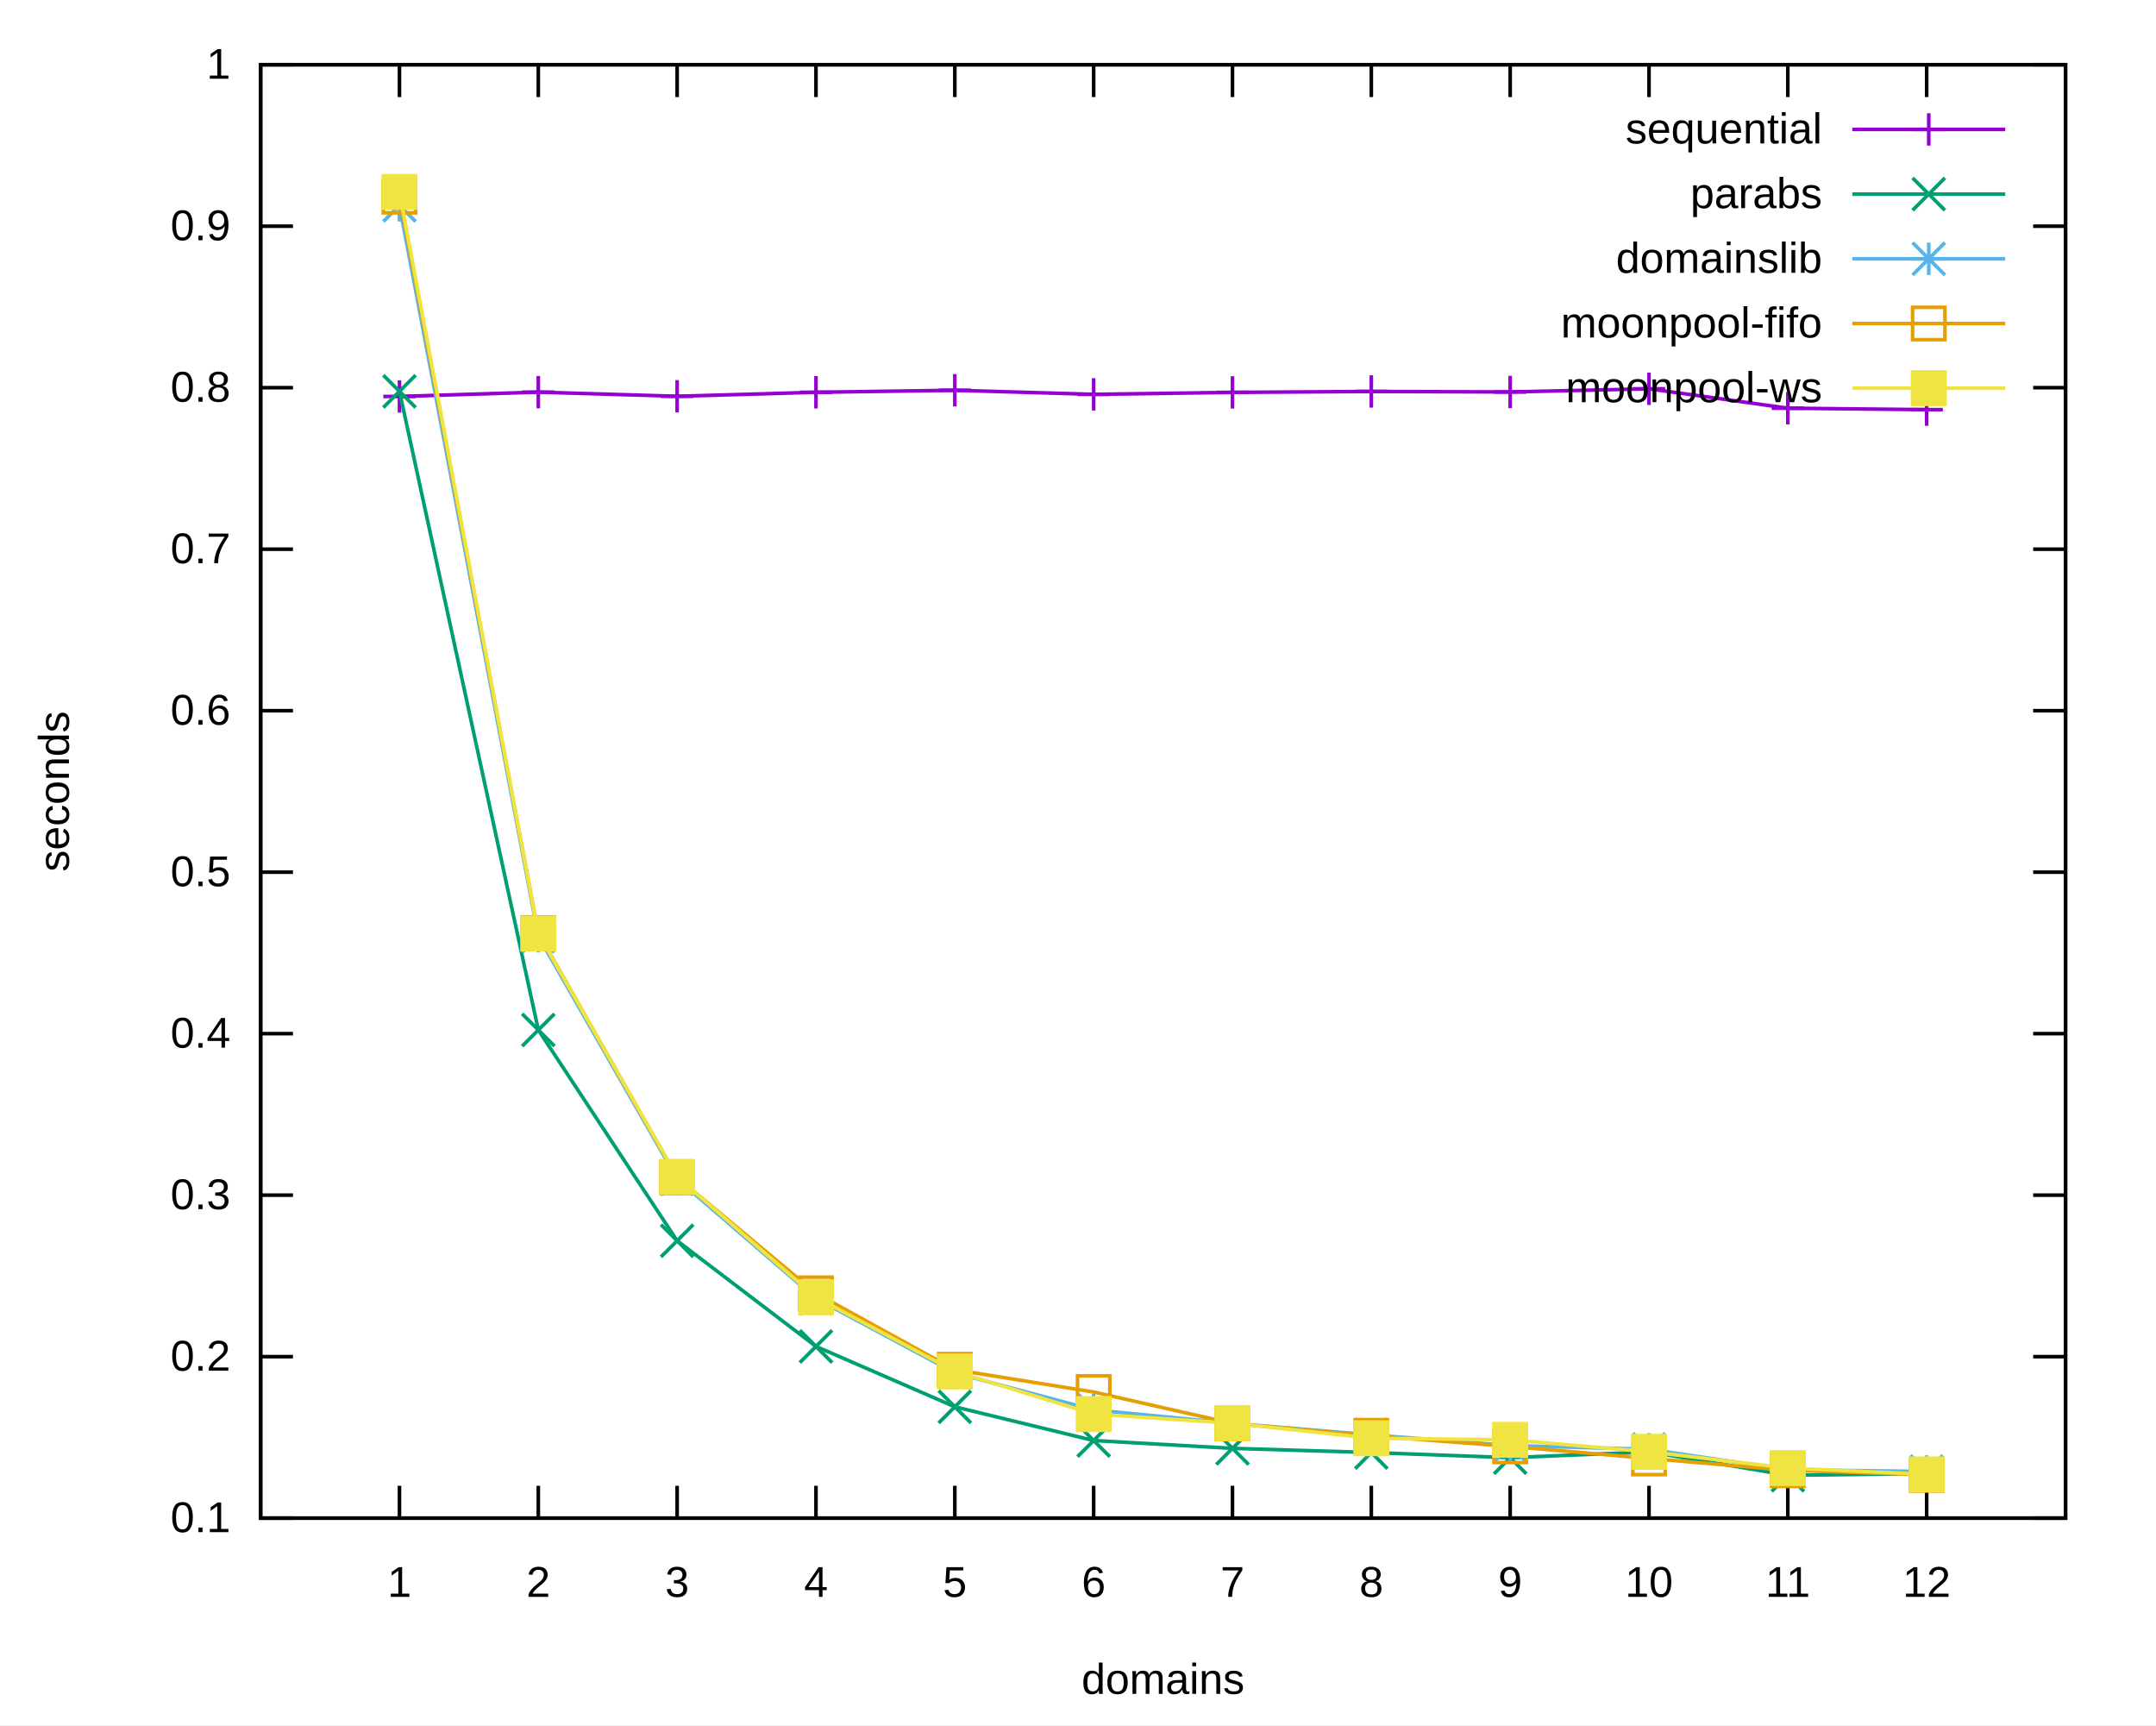
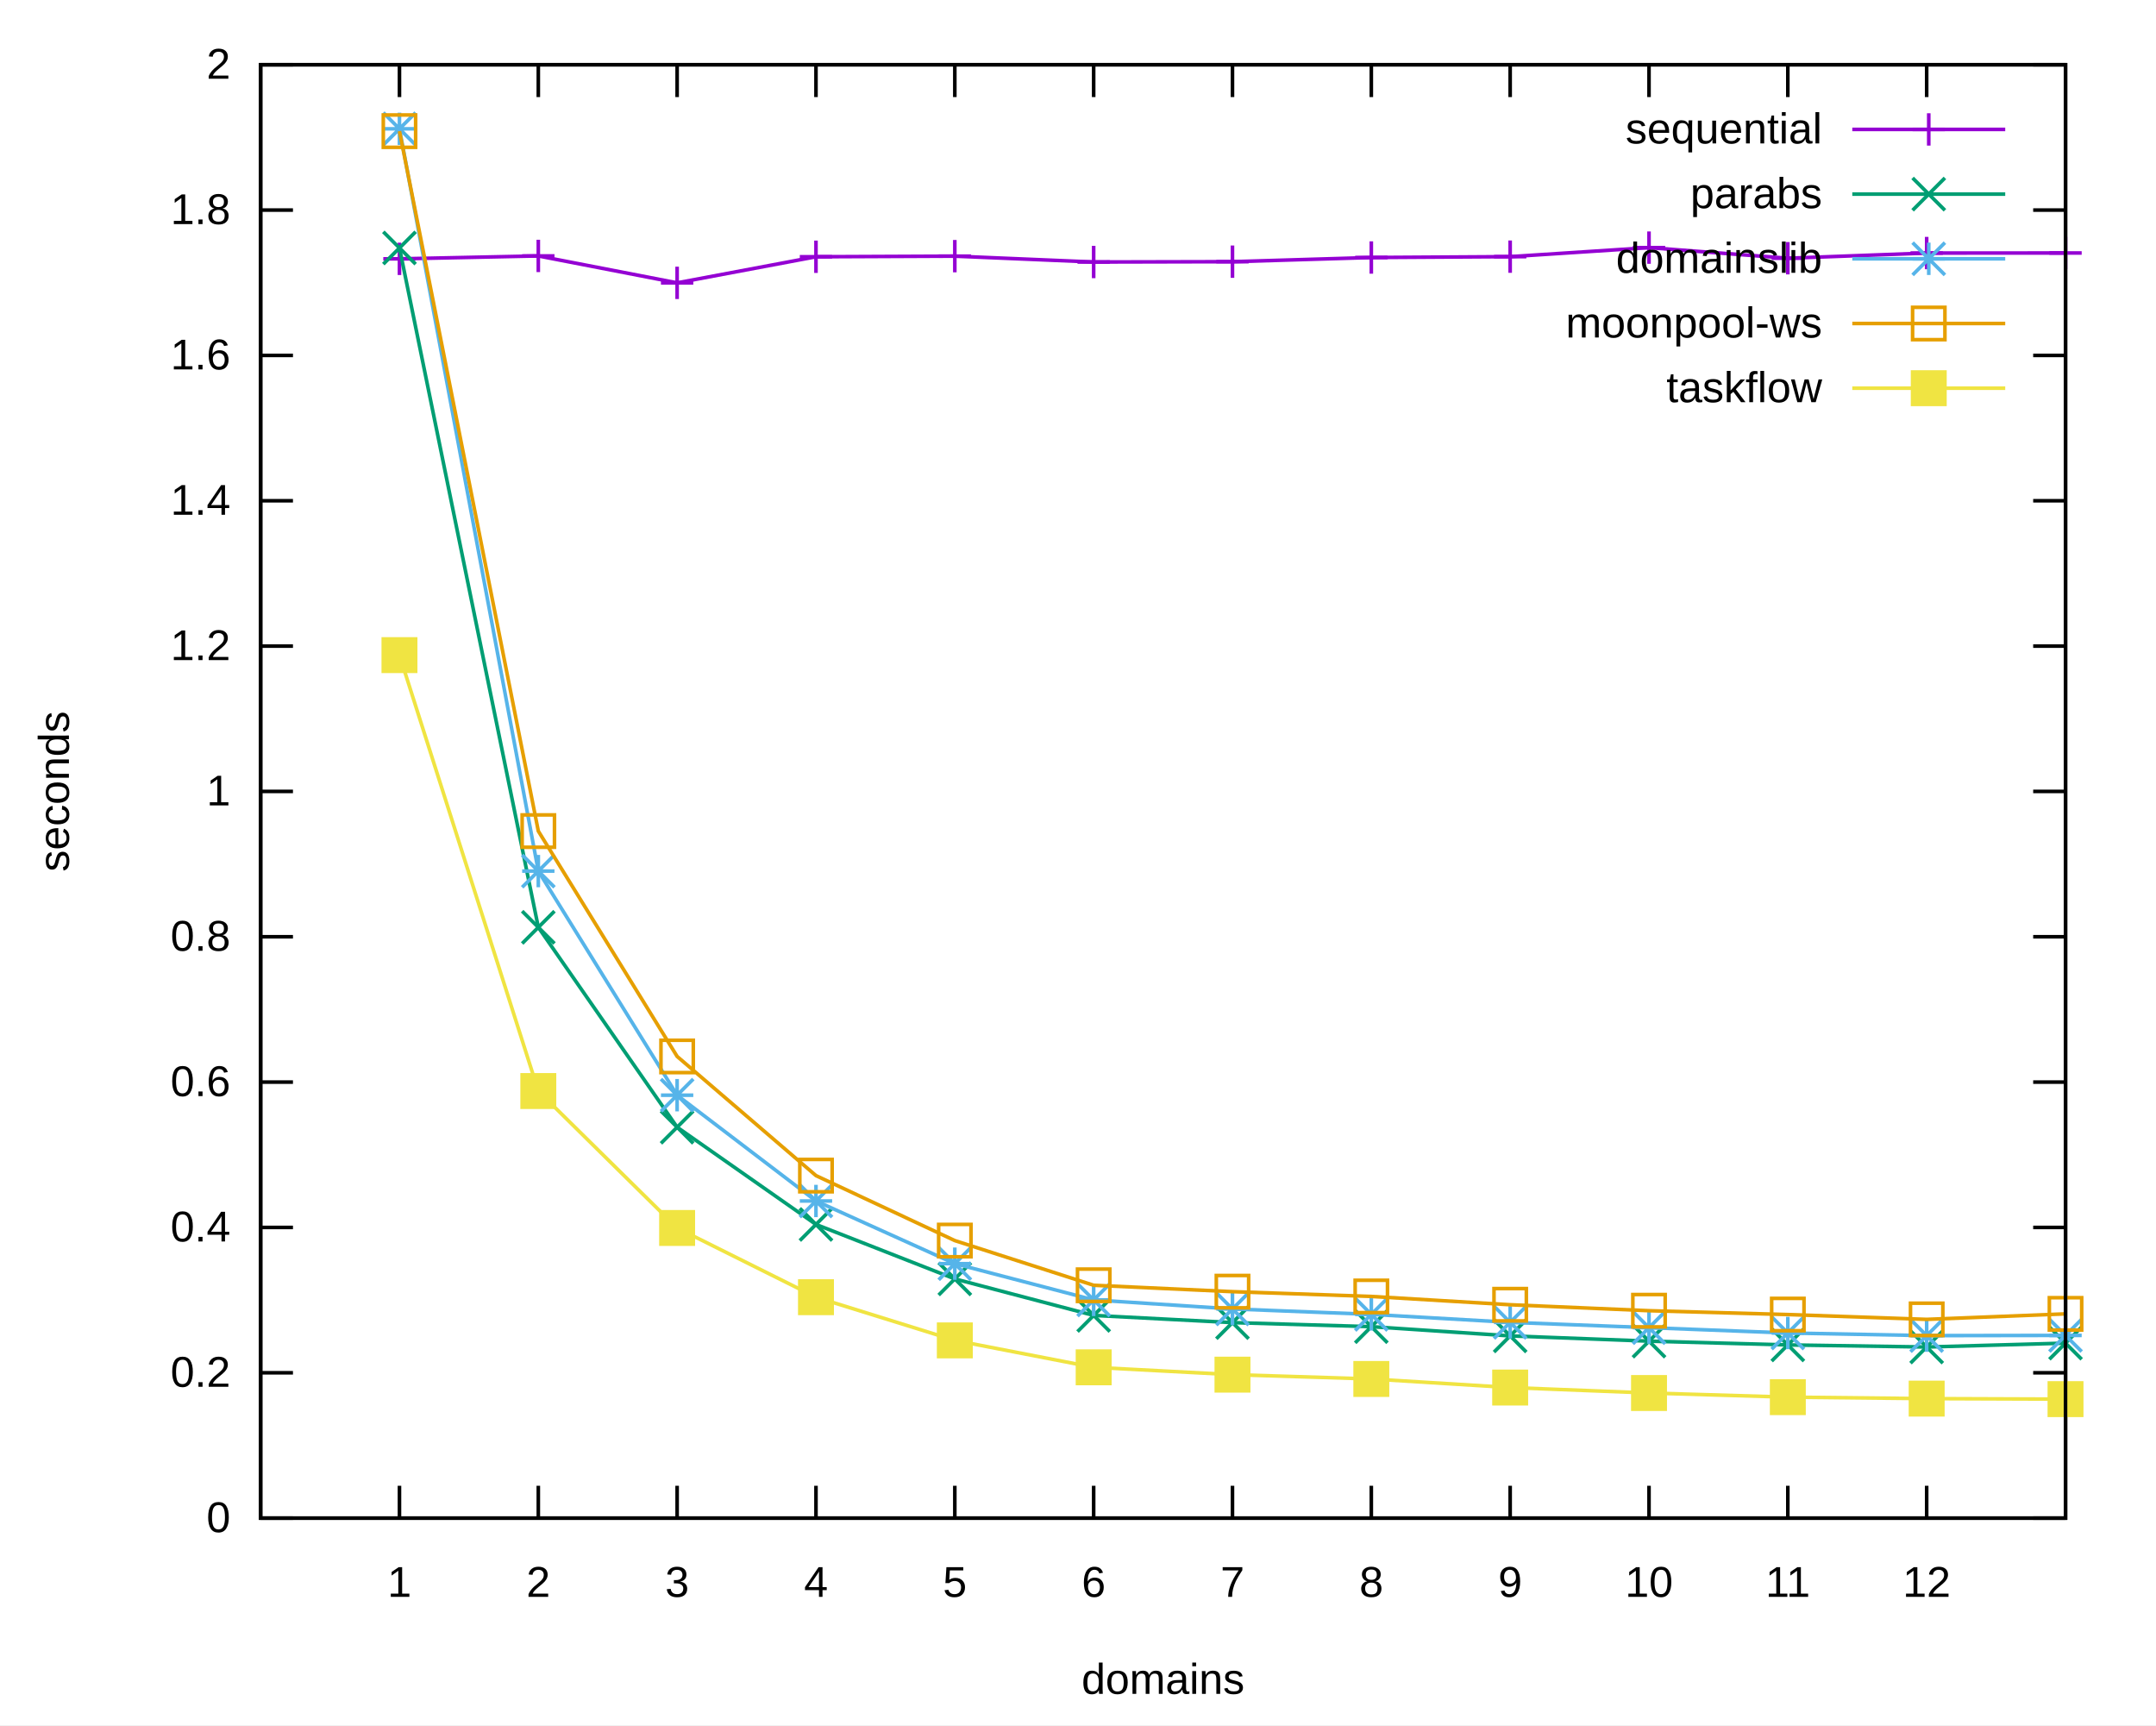
<svg xmlns="http://www.w3.org/2000/svg" xmlns:xlink="http://www.w3.org/1999/xlink" viewBox="0 0 600 480">
  <g id="gnuplot_canvas">
    <rect x="0" y="0" width="600" height="480" fill="#ffffff" />
    <defs>
      <circle id="gpDot" r="0.5" stroke-width="0.5" stroke="currentColor" />
      <path id="gpPt0" stroke-width="0.222" stroke="currentColor" d="M-1,0 h2 M0,-1 v2" />
      <path id="gpPt1" stroke-width="0.222" stroke="currentColor" d="M-1,-1 L1,1 M1,-1 L-1,1" />
      <path id="gpPt2" stroke-width="0.222" stroke="currentColor" d="M-1,0 L1,0 M0,-1 L0,1 M-1,-1 L1,1 M-1,1 L1,-1" />
      <rect id="gpPt3" stroke-width="0.222" stroke="currentColor" x="-1" y="-1" width="2" height="2" />
      <rect id="gpPt4" stroke-width="0.222" stroke="currentColor" fill="currentColor" x="-1" y="-1" width="2" height="2" />
      <circle id="gpPt5" stroke-width="0.222" stroke="currentColor" cx="0" cy="0" r="1" />
      <use xlink:href="#gpPt5" id="gpPt6" fill="currentColor" stroke="none" />
      <path id="gpPt7" stroke-width="0.222" stroke="currentColor" d="M0,-1.33 L-1.33,0.67 L1.33,0.67 z" />
      <use xlink:href="#gpPt7" id="gpPt8" fill="currentColor" stroke="none" />
      <use xlink:href="#gpPt7" id="gpPt9" stroke="currentColor" transform="rotate(180)" />
      <use xlink:href="#gpPt9" id="gpPt10" fill="currentColor" stroke="none" />
      <use xlink:href="#gpPt3" id="gpPt11" stroke="currentColor" transform="rotate(45)" />
      <use xlink:href="#gpPt11" id="gpPt12" fill="currentColor" stroke="none" />
      <path id="gpPt13" stroke-width="0.222" stroke="currentColor" d="M0,1.330 L1.265,0.411 L0.782,-1.067 L-0.782,-1.076 L-1.265,0.411 z" />
      <use xlink:href="#gpPt13" id="gpPt14" fill="currentColor" stroke="none" />
      <filter id="textbox" filterUnits="objectBoundingBox" x="0" y="0" height="1" width="1">
        <feFlood flood-color="#FFFFFF" flood-opacity="1" result="bgnd" />
        <feComposite in="SourceGraphic" in2="bgnd" operator="atop" />
      </filter>
      <filter id="greybox" filterUnits="objectBoundingBox" x="0" y="0" height="1" width="1">
        <feFlood flood-color="lightgrey" flood-opacity="1" result="grey" />
        <feComposite in="SourceGraphic" in2="grey" operator="atop" />
      </filter>
    </defs>
    <g fill="none" color="#FFFFFF" stroke="currentColor" stroke-width="1.00" stroke-linecap="butt" stroke-linejoin="miter">
</g>
    <g fill="none" color="black" stroke="currentColor" stroke-width="1.00" stroke-linecap="butt" stroke-linejoin="miter">
      <path stroke="black" d="M72.53,422.40 L81.53,422.40 M574.82,422.40 L565.82,422.40  " />
      <g transform="translate(64.14,426.30)" stroke="none" fill="black" font-family="Arial" font-size="12.00" text-anchor="end">
        <text>
-           <tspan font-family="Arial"> 0.1</tspan>
-         </text>
-       </g>
-     </g>
-     <g fill="none" color="black" stroke="currentColor" stroke-width="1.00" stroke-linecap="butt" stroke-linejoin="miter">
-       <path stroke="black" d="M72.53,377.47 L81.53,377.47 M574.82,377.47 L565.82,377.47  " />
-       <g transform="translate(64.14,381.37)" stroke="none" fill="black" font-family="Arial" font-size="12.00" text-anchor="end">
+           <tspan font-family="Arial"> 0</tspan>
+         </text>
+       </g>
+     </g>
+     <g fill="none" color="black" stroke="currentColor" stroke-width="1.00" stroke-linecap="butt" stroke-linejoin="miter">
+       <path stroke="black" d="M72.53,381.96 L81.53,381.96 M574.82,381.96 L565.82,381.96  " />
+       <g transform="translate(64.14,385.86)" stroke="none" fill="black" font-family="Arial" font-size="12.00" text-anchor="end">
        <text>
          <tspan font-family="Arial"> 0.2</tspan>
        </text>
      </g>
    </g>
    <g fill="none" color="black" stroke="currentColor" stroke-width="1.00" stroke-linecap="butt" stroke-linejoin="miter">
-       <path stroke="black" d="M72.53,332.54 L81.53,332.54 M574.82,332.54 L565.82,332.54  " />
-       <g transform="translate(64.14,336.44)" stroke="none" fill="black" font-family="Arial" font-size="12.00" text-anchor="end">
-         <text>
-           <tspan font-family="Arial"> 0.3</tspan>
-         </text>
-       </g>
-     </g>
-     <g fill="none" color="black" stroke="currentColor" stroke-width="1.00" stroke-linecap="butt" stroke-linejoin="miter">
-       <path stroke="black" d="M72.53,287.60 L81.53,287.60 M574.82,287.60 L565.82,287.60  " />
-       <g transform="translate(64.14,291.50)" stroke="none" fill="black" font-family="Arial" font-size="12.00" text-anchor="end">
+       <path stroke="black" d="M72.53,341.52 L81.53,341.52 M574.82,341.52 L565.82,341.52  " />
+       <g transform="translate(64.14,345.42)" stroke="none" fill="black" font-family="Arial" font-size="12.00" text-anchor="end">
        <text>
          <tspan font-family="Arial"> 0.4</tspan>
        </text>
      </g>
    </g>
    <g fill="none" color="black" stroke="currentColor" stroke-width="1.00" stroke-linecap="butt" stroke-linejoin="miter">
-       <path stroke="black" d="M72.53,242.67 L81.53,242.67 M574.82,242.67 L565.82,242.67  " />
-       <g transform="translate(64.14,246.57)" stroke="none" fill="black" font-family="Arial" font-size="12.00" text-anchor="end">
-         <text>
-           <tspan font-family="Arial"> 0.5</tspan>
-         </text>
-       </g>
-     </g>
-     <g fill="none" color="black" stroke="currentColor" stroke-width="1.00" stroke-linecap="butt" stroke-linejoin="miter">
-       <path stroke="black" d="M72.53,197.74 L81.53,197.74 M574.82,197.74 L565.82,197.74  " />
-       <g transform="translate(64.14,201.64)" stroke="none" fill="black" font-family="Arial" font-size="12.00" text-anchor="end">
+       <path stroke="black" d="M72.53,301.08 L81.53,301.08 M574.82,301.08 L565.82,301.08  " />
+       <g transform="translate(64.14,304.98)" stroke="none" fill="black" font-family="Arial" font-size="12.00" text-anchor="end">
        <text>
          <tspan font-family="Arial"> 0.6</tspan>
        </text>
      </g>
    </g>
    <g fill="none" color="black" stroke="currentColor" stroke-width="1.00" stroke-linecap="butt" stroke-linejoin="miter">
-       <path stroke="black" d="M72.53,152.81 L81.53,152.81 M574.82,152.81 L565.82,152.81  " />
-       <g transform="translate(64.14,156.71)" stroke="none" fill="black" font-family="Arial" font-size="12.00" text-anchor="end">
-         <text>
-           <tspan font-family="Arial"> 0.7</tspan>
-         </text>
-       </g>
-     </g>
-     <g fill="none" color="black" stroke="currentColor" stroke-width="1.00" stroke-linecap="butt" stroke-linejoin="miter">
-       <path stroke="black" d="M72.53,107.87 L81.53,107.87 M574.82,107.87 L565.82,107.87  " />
-       <g transform="translate(64.14,111.77)" stroke="none" fill="black" font-family="Arial" font-size="12.00" text-anchor="end">
+       <path stroke="black" d="M72.53,260.64 L81.53,260.64 M574.82,260.64 L565.82,260.64  " />
+       <g transform="translate(64.14,264.54)" stroke="none" fill="black" font-family="Arial" font-size="12.00" text-anchor="end">
        <text>
          <tspan font-family="Arial"> 0.8</tspan>
        </text>
      </g>
    </g>
    <g fill="none" color="black" stroke="currentColor" stroke-width="1.00" stroke-linecap="butt" stroke-linejoin="miter">
-       <path stroke="black" d="M72.53,62.94 L81.53,62.94 M574.82,62.94 L565.82,62.94  " />
-       <g transform="translate(64.14,66.84)" stroke="none" fill="black" font-family="Arial" font-size="12.00" text-anchor="end">
-         <text>
-           <tspan font-family="Arial"> 0.9</tspan>
+       <path stroke="black" d="M72.53,220.20 L81.53,220.20 M574.82,220.20 L565.82,220.20  " />
+       <g transform="translate(64.14,224.10)" stroke="none" fill="black" font-family="Arial" font-size="12.00" text-anchor="end">
+         <text>
+           <tspan font-family="Arial"> 1</tspan>
+         </text>
+       </g>
+     </g>
+     <g fill="none" color="black" stroke="currentColor" stroke-width="1.00" stroke-linecap="butt" stroke-linejoin="miter">
+       <path stroke="black" d="M72.53,179.77 L81.53,179.77 M574.82,179.77 L565.82,179.77  " />
+       <g transform="translate(64.14,183.67)" stroke="none" fill="black" font-family="Arial" font-size="12.00" text-anchor="end">
+         <text>
+           <tspan font-family="Arial"> 1.2</tspan>
+         </text>
+       </g>
+     </g>
+     <g fill="none" color="black" stroke="currentColor" stroke-width="1.00" stroke-linecap="butt" stroke-linejoin="miter">
+       <path stroke="black" d="M72.53,139.33 L81.53,139.33 M574.82,139.33 L565.82,139.33  " />
+       <g transform="translate(64.14,143.23)" stroke="none" fill="black" font-family="Arial" font-size="12.00" text-anchor="end">
+         <text>
+           <tspan font-family="Arial"> 1.4</tspan>
+         </text>
+       </g>
+     </g>
+     <g fill="none" color="black" stroke="currentColor" stroke-width="1.00" stroke-linecap="butt" stroke-linejoin="miter">
+       <path stroke="black" d="M72.53,98.89 L81.53,98.89 M574.82,98.89 L565.82,98.89  " />
+       <g transform="translate(64.14,102.79)" stroke="none" fill="black" font-family="Arial" font-size="12.00" text-anchor="end">
+         <text>
+           <tspan font-family="Arial"> 1.6</tspan>
+         </text>
+       </g>
+     </g>
+     <g fill="none" color="black" stroke="currentColor" stroke-width="1.00" stroke-linecap="butt" stroke-linejoin="miter">
+       <path stroke="black" d="M72.53,58.45 L81.53,58.45 M574.82,58.45 L565.82,58.45  " />
+       <g transform="translate(64.14,62.35)" stroke="none" fill="black" font-family="Arial" font-size="12.00" text-anchor="end">
+         <text>
+           <tspan font-family="Arial"> 1.8</tspan>
        </text>
      </g>
    </g>
    <g fill="none" color="black" stroke="currentColor" stroke-width="1.00" stroke-linecap="butt" stroke-linejoin="miter">
      <path stroke="black" d="M72.53,18.01 L81.53,18.01 M574.82,18.01 L565.82,18.01  " />
      <g transform="translate(64.14,21.91)" stroke="none" fill="black" font-family="Arial" font-size="12.00" text-anchor="end">
        <text>
-           <tspan font-family="Arial"> 1</tspan>
+           <tspan font-family="Arial"> 2</tspan>
        </text>
      </g>
    </g>
    <g fill="none" color="black" stroke="currentColor" stroke-width="1.00" stroke-linecap="butt" stroke-linejoin="miter">
      <path stroke="black" d="M111.17,422.40 L111.17,413.40 M111.17,18.01 L111.17,27.01  " />
      <g transform="translate(111.17,444.30)" stroke="none" fill="black" font-family="Arial" font-size="12.00" text-anchor="middle">
        <text>
          <tspan font-family="Arial"> 1</tspan>
        </text>
      </g>
    </g>
    <g fill="none" color="black" stroke="currentColor" stroke-width="1.00" stroke-linecap="butt" stroke-linejoin="miter">
      <path stroke="black" d="M149.81,422.40 L149.81,413.40 M149.81,18.01 L149.81,27.01  " />
      <g transform="translate(149.81,444.30)" stroke="none" fill="black" font-family="Arial" font-size="12.00" text-anchor="middle">
        <text>
          <tspan font-family="Arial"> 2</tspan>
        </text>
      </g>
    </g>
    <g fill="none" color="black" stroke="currentColor" stroke-width="1.00" stroke-linecap="butt" stroke-linejoin="miter">
      <path stroke="black" d="M188.44,422.40 L188.44,413.40 M188.44,18.01 L188.44,27.01  " />
      <g transform="translate(188.44,444.30)" stroke="none" fill="black" font-family="Arial" font-size="12.00" text-anchor="middle">
        <text>
          <tspan font-family="Arial"> 3</tspan>
        </text>
      </g>
    </g>
    <g fill="none" color="black" stroke="currentColor" stroke-width="1.00" stroke-linecap="butt" stroke-linejoin="miter">
      <path stroke="black" d="M227.08,422.40 L227.08,413.40 M227.08,18.01 L227.08,27.01  " />
      <g transform="translate(227.08,444.30)" stroke="none" fill="black" font-family="Arial" font-size="12.00" text-anchor="middle">
        <text>
          <tspan font-family="Arial"> 4</tspan>
        </text>
      </g>
    </g>
    <g fill="none" color="black" stroke="currentColor" stroke-width="1.00" stroke-linecap="butt" stroke-linejoin="miter">
      <path stroke="black" d="M265.72,422.40 L265.72,413.40 M265.72,18.01 L265.72,27.01  " />
      <g transform="translate(265.72,444.30)" stroke="none" fill="black" font-family="Arial" font-size="12.00" text-anchor="middle">
        <text>
          <tspan font-family="Arial"> 5</tspan>
        </text>
      </g>
    </g>
    <g fill="none" color="black" stroke="currentColor" stroke-width="1.00" stroke-linecap="butt" stroke-linejoin="miter">
      <path stroke="black" d="M304.36,422.40 L304.36,413.40 M304.36,18.01 L304.36,27.01  " />
      <g transform="translate(304.36,444.30)" stroke="none" fill="black" font-family="Arial" font-size="12.00" text-anchor="middle">
        <text>
          <tspan font-family="Arial"> 6</tspan>
        </text>
      </g>
    </g>
    <g fill="none" color="black" stroke="currentColor" stroke-width="1.00" stroke-linecap="butt" stroke-linejoin="miter">
      <path stroke="black" d="M342.99,422.40 L342.99,413.40 M342.99,18.01 L342.99,27.01  " />
      <g transform="translate(342.99,444.30)" stroke="none" fill="black" font-family="Arial" font-size="12.00" text-anchor="middle">
        <text>
          <tspan font-family="Arial"> 7</tspan>
        </text>
      </g>
    </g>
    <g fill="none" color="black" stroke="currentColor" stroke-width="1.00" stroke-linecap="butt" stroke-linejoin="miter">
      <path stroke="black" d="M381.63,422.40 L381.63,413.40 M381.63,18.01 L381.63,27.01  " />
      <g transform="translate(381.63,444.30)" stroke="none" fill="black" font-family="Arial" font-size="12.00" text-anchor="middle">
        <text>
          <tspan font-family="Arial"> 8</tspan>
        </text>
      </g>
    </g>
    <g fill="none" color="black" stroke="currentColor" stroke-width="1.00" stroke-linecap="butt" stroke-linejoin="miter">
      <path stroke="black" d="M420.27,422.40 L420.27,413.40 M420.27,18.01 L420.27,27.01  " />
      <g transform="translate(420.27,444.30)" stroke="none" fill="black" font-family="Arial" font-size="12.00" text-anchor="middle">
        <text>
          <tspan font-family="Arial"> 9</tspan>
        </text>
      </g>
    </g>
    <g fill="none" color="black" stroke="currentColor" stroke-width="1.00" stroke-linecap="butt" stroke-linejoin="miter">
      <path stroke="black" d="M458.91,422.40 L458.91,413.40 M458.91,18.01 L458.91,27.01  " />
      <g transform="translate(458.91,444.30)" stroke="none" fill="black" font-family="Arial" font-size="12.00" text-anchor="middle">
        <text>
          <tspan font-family="Arial"> 10</tspan>
        </text>
      </g>
    </g>
    <g fill="none" color="black" stroke="currentColor" stroke-width="1.00" stroke-linecap="butt" stroke-linejoin="miter">
      <path stroke="black" d="M497.54,422.40 L497.54,413.40 M497.54,18.01 L497.54,27.01  " />
      <g transform="translate(497.54,444.30)" stroke="none" fill="black" font-family="Arial" font-size="12.00" text-anchor="middle">
        <text>
          <tspan font-family="Arial"> 11</tspan>
        </text>
      </g>
    </g>
    <g fill="none" color="black" stroke="currentColor" stroke-width="1.00" stroke-linecap="butt" stroke-linejoin="miter">
      <path stroke="black" d="M536.18,422.40 L536.18,413.40 M536.18,18.01 L536.18,27.01  " />
      <g transform="translate(536.18,444.30)" stroke="none" fill="black" font-family="Arial" font-size="12.00" text-anchor="middle">
        <text>
          <tspan font-family="Arial"> 12</tspan>
        </text>
      </g>
    </g>
    <g fill="none" color="black" stroke="currentColor" stroke-width="1.00" stroke-linecap="butt" stroke-linejoin="miter">
</g>
    <g fill="none" color="black" stroke="currentColor" stroke-width="1.00" stroke-linecap="butt" stroke-linejoin="miter">
      <path stroke="black" d="M72.53,18.01 L72.53,422.40 L574.82,422.40 L574.82,18.01 L72.53,18.01 Z  " />
    </g>
    <g fill="none" color="black" stroke="currentColor" stroke-width="1.00" stroke-linecap="butt" stroke-linejoin="miter">
</g>
    <g id="gnuplot_plot_1">
      <g fill="none" color="black" stroke="currentColor" stroke-width="1.00" stroke-linecap="butt" stroke-linejoin="miter">
        <g transform="translate(507.09,39.91)" stroke="none" fill="black" font-family="Arial" font-size="12.00" text-anchor="end">
          <text>
            <tspan font-family="Arial">sequential</tspan>
          </text>
        </g>
      </g>
      <g fill="none" color="black" stroke="currentColor" stroke-width="1.00" stroke-linecap="butt" stroke-linejoin="miter">
-         <path stroke="rgb(148,   0, 211)" d="M515.48,36.01 L558.04,36.01 M111.17,110.31 L149.81,109.11 L188.44,110.26 L227.08,109.15 L265.72,108.59 L304.36,109.72   L342.99,109.18 L381.63,108.92 L420.27,109.06 L458.91,108.18 L497.54,113.58 L536.18,113.98  " />
-         <use xlink:href="#gpPt0" transform="translate(111.17,110.31) scale(4.50)" color="rgb(148,   0, 211)" />
-         <use xlink:href="#gpPt0" transform="translate(149.81,109.11) scale(4.50)" color="rgb(148,   0, 211)" />
-         <use xlink:href="#gpPt0" transform="translate(188.44,110.26) scale(4.50)" color="rgb(148,   0, 211)" />
-         <use xlink:href="#gpPt0" transform="translate(227.08,109.15) scale(4.50)" color="rgb(148,   0, 211)" />
-         <use xlink:href="#gpPt0" transform="translate(265.72,108.59) scale(4.50)" color="rgb(148,   0, 211)" />
-         <use xlink:href="#gpPt0" transform="translate(304.36,109.72) scale(4.50)" color="rgb(148,   0, 211)" />
-         <use xlink:href="#gpPt0" transform="translate(342.99,109.18) scale(4.50)" color="rgb(148,   0, 211)" />
-         <use xlink:href="#gpPt0" transform="translate(381.63,108.92) scale(4.50)" color="rgb(148,   0, 211)" />
-         <use xlink:href="#gpPt0" transform="translate(420.27,109.06) scale(4.50)" color="rgb(148,   0, 211)" />
-         <use xlink:href="#gpPt0" transform="translate(458.91,108.18) scale(4.50)" color="rgb(148,   0, 211)" />
-         <use xlink:href="#gpPt0" transform="translate(497.54,113.58) scale(4.50)" color="rgb(148,   0, 211)" />
-         <use xlink:href="#gpPt0" transform="translate(536.18,113.98) scale(4.50)" color="rgb(148,   0, 211)" />
+         <path stroke="rgb(148,   0, 211)" d="M515.48,36.01 L558.04,36.01 M111.17,72.02 L149.81,71.21 L188.44,78.70 L227.08,71.44 L265.72,71.27 L304.36,72.90   L342.99,72.81 L381.63,71.65 L420.27,71.41 L458.91,68.90 L497.54,71.85 L536.18,70.41 L574.82,70.39  " />
+         <use xlink:href="#gpPt0" transform="translate(111.17,72.02) scale(4.50)" color="rgb(148,   0, 211)" />
+         <use xlink:href="#gpPt0" transform="translate(149.81,71.21) scale(4.50)" color="rgb(148,   0, 211)" />
+         <use xlink:href="#gpPt0" transform="translate(188.44,78.70) scale(4.50)" color="rgb(148,   0, 211)" />
+         <use xlink:href="#gpPt0" transform="translate(227.08,71.44) scale(4.50)" color="rgb(148,   0, 211)" />
+         <use xlink:href="#gpPt0" transform="translate(265.72,71.27) scale(4.50)" color="rgb(148,   0, 211)" />
+         <use xlink:href="#gpPt0" transform="translate(304.36,72.90) scale(4.50)" color="rgb(148,   0, 211)" />
+         <use xlink:href="#gpPt0" transform="translate(342.99,72.81) scale(4.50)" color="rgb(148,   0, 211)" />
+         <use xlink:href="#gpPt0" transform="translate(381.63,71.65) scale(4.50)" color="rgb(148,   0, 211)" />
+         <use xlink:href="#gpPt0" transform="translate(420.27,71.41) scale(4.50)" color="rgb(148,   0, 211)" />
+         <use xlink:href="#gpPt0" transform="translate(458.91,68.90) scale(4.50)" color="rgb(148,   0, 211)" />
+         <use xlink:href="#gpPt0" transform="translate(497.54,71.85) scale(4.50)" color="rgb(148,   0, 211)" />
+         <use xlink:href="#gpPt0" transform="translate(536.18,70.41) scale(4.50)" color="rgb(148,   0, 211)" />
+         <use xlink:href="#gpPt0" transform="translate(574.82,70.39) scale(4.50)" color="rgb(148,   0, 211)" />
        <use xlink:href="#gpPt0" transform="translate(536.76,36.01) scale(4.50)" color="rgb(148,   0, 211)" />
      </g>
    </g>
    <g id="gnuplot_plot_2">
      <g fill="none" color="black" stroke="currentColor" stroke-width="1.00" stroke-linecap="butt" stroke-linejoin="miter">
        <g transform="translate(507.09,57.91)" stroke="none" fill="black" font-family="Arial" font-size="12.00" text-anchor="end">
          <text>
            <tspan font-family="Arial">parabs</tspan>
          </text>
        </g>
      </g>
      <g fill="none" color="black" stroke="currentColor" stroke-width="1.00" stroke-linecap="butt" stroke-linejoin="miter">
-         <path stroke="rgb(  0, 158, 115)" d="M515.48,54.01 L558.04,54.01 M111.17,108.89 L149.81,286.58 L188.44,345.23 L227.08,374.63 L265.72,391.43 L304.36,400.81   L342.99,402.99 L381.63,404.15 L420.27,405.58 L458.91,403.97 L497.54,410.48 L536.18,410.01  " />
-         <use xlink:href="#gpPt1" transform="translate(111.17,108.89) scale(4.50)" color="rgb(  0, 158, 115)" />
-         <use xlink:href="#gpPt1" transform="translate(149.81,286.58) scale(4.50)" color="rgb(  0, 158, 115)" />
-         <use xlink:href="#gpPt1" transform="translate(188.44,345.23) scale(4.50)" color="rgb(  0, 158, 115)" />
-         <use xlink:href="#gpPt1" transform="translate(227.08,374.63) scale(4.50)" color="rgb(  0, 158, 115)" />
-         <use xlink:href="#gpPt1" transform="translate(265.72,391.43) scale(4.50)" color="rgb(  0, 158, 115)" />
-         <use xlink:href="#gpPt1" transform="translate(304.36,400.81) scale(4.50)" color="rgb(  0, 158, 115)" />
-         <use xlink:href="#gpPt1" transform="translate(342.99,402.99) scale(4.50)" color="rgb(  0, 158, 115)" />
-         <use xlink:href="#gpPt1" transform="translate(381.63,404.15) scale(4.50)" color="rgb(  0, 158, 115)" />
-         <use xlink:href="#gpPt1" transform="translate(420.27,405.58) scale(4.50)" color="rgb(  0, 158, 115)" />
-         <use xlink:href="#gpPt1" transform="translate(458.91,403.97) scale(4.50)" color="rgb(  0, 158, 115)" />
-         <use xlink:href="#gpPt1" transform="translate(497.54,410.48) scale(4.50)" color="rgb(  0, 158, 115)" />
-         <use xlink:href="#gpPt1" transform="translate(536.18,410.01) scale(4.50)" color="rgb(  0, 158, 115)" />
+         <path stroke="rgb(  0, 158, 115)" d="M515.48,54.01 L558.04,54.01 M111.17,68.99 L149.81,258.02 L188.44,313.63 L227.08,340.69 L265.72,355.84 L304.36,366.00   L342.99,368.00 L381.63,369.13 L420.27,371.70 L458.91,373.16 L497.54,374.21 L536.18,374.79 L574.82,373.71  " />
+         <use xlink:href="#gpPt1" transform="translate(111.17,68.99) scale(4.50)" color="rgb(  0, 158, 115)" />
+         <use xlink:href="#gpPt1" transform="translate(149.81,258.02) scale(4.50)" color="rgb(  0, 158, 115)" />
+         <use xlink:href="#gpPt1" transform="translate(188.44,313.63) scale(4.50)" color="rgb(  0, 158, 115)" />
+         <use xlink:href="#gpPt1" transform="translate(227.08,340.69) scale(4.50)" color="rgb(  0, 158, 115)" />
+         <use xlink:href="#gpPt1" transform="translate(265.72,355.84) scale(4.50)" color="rgb(  0, 158, 115)" />
+         <use xlink:href="#gpPt1" transform="translate(304.36,366.00) scale(4.50)" color="rgb(  0, 158, 115)" />
+         <use xlink:href="#gpPt1" transform="translate(342.99,368.00) scale(4.50)" color="rgb(  0, 158, 115)" />
+         <use xlink:href="#gpPt1" transform="translate(381.63,369.13) scale(4.50)" color="rgb(  0, 158, 115)" />
+         <use xlink:href="#gpPt1" transform="translate(420.27,371.70) scale(4.50)" color="rgb(  0, 158, 115)" />
+         <use xlink:href="#gpPt1" transform="translate(458.91,373.16) scale(4.50)" color="rgb(  0, 158, 115)" />
+         <use xlink:href="#gpPt1" transform="translate(497.54,374.21) scale(4.50)" color="rgb(  0, 158, 115)" />
+         <use xlink:href="#gpPt1" transform="translate(536.18,374.79) scale(4.50)" color="rgb(  0, 158, 115)" />
+         <use xlink:href="#gpPt1" transform="translate(574.82,373.71) scale(4.50)" color="rgb(  0, 158, 115)" />
        <use xlink:href="#gpPt1" transform="translate(536.76,54.01) scale(4.50)" color="rgb(  0, 158, 115)" />
      </g>
    </g>
    <g id="gnuplot_plot_3">
      <g fill="none" color="black" stroke="currentColor" stroke-width="1.00" stroke-linecap="butt" stroke-linejoin="miter">
        <g transform="translate(507.09,75.91)" stroke="none" fill="black" font-family="Arial" font-size="12.00" text-anchor="end">
          <text>
            <tspan font-family="Arial">domainslib</tspan>
          </text>
        </g>
      </g>
      <g fill="none" color="black" stroke="currentColor" stroke-width="1.00" stroke-linecap="butt" stroke-linejoin="miter">
-         <path stroke="rgb( 86, 180, 233)" d="M515.48,72.01 L558.04,72.01 M111.17,57.14 L149.81,260.50 L188.44,328.02 L227.08,361.31 L265.72,381.99 L304.36,392.29   L342.99,396.03 L381.63,399.24 L420.27,402.23 L458.91,403.25 L497.54,408.96 L536.18,409.42  " />
-         <use xlink:href="#gpPt2" transform="translate(111.17,57.14) scale(4.50)" color="rgb( 86, 180, 233)" />
-         <use xlink:href="#gpPt2" transform="translate(149.81,260.50) scale(4.50)" color="rgb( 86, 180, 233)" />
-         <use xlink:href="#gpPt2" transform="translate(188.44,328.02) scale(4.50)" color="rgb( 86, 180, 233)" />
-         <use xlink:href="#gpPt2" transform="translate(227.08,361.31) scale(4.50)" color="rgb( 86, 180, 233)" />
-         <use xlink:href="#gpPt2" transform="translate(265.72,381.99) scale(4.50)" color="rgb( 86, 180, 233)" />
-         <use xlink:href="#gpPt2" transform="translate(304.36,392.29) scale(4.50)" color="rgb( 86, 180, 233)" />
-         <use xlink:href="#gpPt2" transform="translate(342.99,396.03) scale(4.50)" color="rgb( 86, 180, 233)" />
-         <use xlink:href="#gpPt2" transform="translate(381.63,399.24) scale(4.50)" color="rgb( 86, 180, 233)" />
-         <use xlink:href="#gpPt2" transform="translate(420.27,402.23) scale(4.50)" color="rgb( 86, 180, 233)" />
-         <use xlink:href="#gpPt2" transform="translate(458.91,403.25) scale(4.50)" color="rgb( 86, 180, 233)" />
-         <use xlink:href="#gpPt2" transform="translate(497.54,408.96) scale(4.50)" color="rgb( 86, 180, 233)" />
-         <use xlink:href="#gpPt2" transform="translate(536.18,409.42) scale(4.50)" color="rgb( 86, 180, 233)" />
+         <path stroke="rgb( 86, 180, 233)" d="M515.48,72.01 L558.04,72.01 M111.17,35.84 L149.81,242.37 L188.44,304.73 L227.08,334.16 L265.72,351.60 L304.36,361.69   L342.99,364.20 L381.63,365.71 L420.27,367.93 L458.91,369.41 L497.54,370.89 L536.18,371.62 L574.82,371.56  " />
+         <use xlink:href="#gpPt2" transform="translate(111.17,35.84) scale(4.50)" color="rgb( 86, 180, 233)" />
+         <use xlink:href="#gpPt2" transform="translate(149.81,242.37) scale(4.50)" color="rgb( 86, 180, 233)" />
+         <use xlink:href="#gpPt2" transform="translate(188.44,304.73) scale(4.50)" color="rgb( 86, 180, 233)" />
+         <use xlink:href="#gpPt2" transform="translate(227.08,334.16) scale(4.50)" color="rgb( 86, 180, 233)" />
+         <use xlink:href="#gpPt2" transform="translate(265.72,351.60) scale(4.50)" color="rgb( 86, 180, 233)" />
+         <use xlink:href="#gpPt2" transform="translate(304.36,361.69) scale(4.50)" color="rgb( 86, 180, 233)" />
+         <use xlink:href="#gpPt2" transform="translate(342.99,364.20) scale(4.50)" color="rgb( 86, 180, 233)" />
+         <use xlink:href="#gpPt2" transform="translate(381.63,365.71) scale(4.50)" color="rgb( 86, 180, 233)" />
+         <use xlink:href="#gpPt2" transform="translate(420.27,367.93) scale(4.50)" color="rgb( 86, 180, 233)" />
+         <use xlink:href="#gpPt2" transform="translate(458.91,369.41) scale(4.50)" color="rgb( 86, 180, 233)" />
+         <use xlink:href="#gpPt2" transform="translate(497.54,370.89) scale(4.50)" color="rgb( 86, 180, 233)" />
+         <use xlink:href="#gpPt2" transform="translate(536.18,371.62) scale(4.50)" color="rgb( 86, 180, 233)" />
+         <use xlink:href="#gpPt2" transform="translate(574.82,371.56) scale(4.50)" color="rgb( 86, 180, 233)" />
        <use xlink:href="#gpPt2" transform="translate(536.76,72.01) scale(4.50)" color="rgb( 86, 180, 233)" />
      </g>
    </g>
    <g id="gnuplot_plot_4">
      <g fill="none" color="black" stroke="currentColor" stroke-width="1.00" stroke-linecap="butt" stroke-linejoin="miter">
        <g transform="translate(507.09,93.91)" stroke="none" fill="black" font-family="Arial" font-size="12.00" text-anchor="end">
          <text>
-             <tspan font-family="Arial">moonpool-fifo</tspan>
-           </text>
-         </g>
-       </g>
-       <g fill="none" color="black" stroke="currentColor" stroke-width="1.00" stroke-linecap="butt" stroke-linejoin="miter">
-         <path stroke="rgb(230, 159,   0)" d="M515.48,90.01 L558.04,90.01 M111.17,54.72 L149.81,259.62 L188.44,327.58 L227.08,359.85 L265.72,381.12 L304.36,387.31   L342.99,396.06 L381.63,399.50 L420.27,402.44 L458.91,405.80 L497.54,409.08 L536.18,410.36  " />
-         <use xlink:href="#gpPt3" transform="translate(111.17,54.72) scale(4.50)" color="rgb(230, 159,   0)" />
-         <use xlink:href="#gpPt3" transform="translate(149.81,259.62) scale(4.50)" color="rgb(230, 159,   0)" />
-         <use xlink:href="#gpPt3" transform="translate(188.44,327.58) scale(4.50)" color="rgb(230, 159,   0)" />
-         <use xlink:href="#gpPt3" transform="translate(227.08,359.85) scale(4.50)" color="rgb(230, 159,   0)" />
-         <use xlink:href="#gpPt3" transform="translate(265.72,381.12) scale(4.50)" color="rgb(230, 159,   0)" />
-         <use xlink:href="#gpPt3" transform="translate(304.36,387.31) scale(4.50)" color="rgb(230, 159,   0)" />
-         <use xlink:href="#gpPt3" transform="translate(342.99,396.06) scale(4.50)" color="rgb(230, 159,   0)" />
-         <use xlink:href="#gpPt3" transform="translate(381.63,399.50) scale(4.50)" color="rgb(230, 159,   0)" />
-         <use xlink:href="#gpPt3" transform="translate(420.27,402.44) scale(4.50)" color="rgb(230, 159,   0)" />
-         <use xlink:href="#gpPt3" transform="translate(458.91,405.80) scale(4.50)" color="rgb(230, 159,   0)" />
-         <use xlink:href="#gpPt3" transform="translate(497.54,409.08) scale(4.50)" color="rgb(230, 159,   0)" />
-         <use xlink:href="#gpPt3" transform="translate(536.18,410.36) scale(4.50)" color="rgb(230, 159,   0)" />
+             <tspan font-family="Arial">moonpool-ws</tspan>
+           </text>
+         </g>
+       </g>
+       <g fill="none" color="black" stroke="currentColor" stroke-width="1.00" stroke-linecap="butt" stroke-linejoin="miter">
+         <path stroke="rgb(230, 159,   0)" d="M515.48,90.01 L558.04,90.01 M111.17,36.49 L149.81,231.24 L188.44,293.94 L227.08,327.10 L265.72,345.18 L304.36,357.61   L342.99,359.39 L381.63,360.72 L420.27,363.03 L458.91,364.69 L497.54,365.76 L536.18,367.10 L574.82,365.57  " />
+         <use xlink:href="#gpPt3" transform="translate(111.17,36.49) scale(4.50)" color="rgb(230, 159,   0)" />
+         <use xlink:href="#gpPt3" transform="translate(149.81,231.24) scale(4.50)" color="rgb(230, 159,   0)" />
+         <use xlink:href="#gpPt3" transform="translate(188.44,293.94) scale(4.50)" color="rgb(230, 159,   0)" />
+         <use xlink:href="#gpPt3" transform="translate(227.08,327.10) scale(4.50)" color="rgb(230, 159,   0)" />
+         <use xlink:href="#gpPt3" transform="translate(265.72,345.18) scale(4.50)" color="rgb(230, 159,   0)" />
+         <use xlink:href="#gpPt3" transform="translate(304.36,357.61) scale(4.50)" color="rgb(230, 159,   0)" />
+         <use xlink:href="#gpPt3" transform="translate(342.99,359.39) scale(4.50)" color="rgb(230, 159,   0)" />
+         <use xlink:href="#gpPt3" transform="translate(381.63,360.72) scale(4.50)" color="rgb(230, 159,   0)" />
+         <use xlink:href="#gpPt3" transform="translate(420.27,363.03) scale(4.50)" color="rgb(230, 159,   0)" />
+         <use xlink:href="#gpPt3" transform="translate(458.91,364.69) scale(4.50)" color="rgb(230, 159,   0)" />
+         <use xlink:href="#gpPt3" transform="translate(497.54,365.76) scale(4.50)" color="rgb(230, 159,   0)" />
+         <use xlink:href="#gpPt3" transform="translate(536.18,367.10) scale(4.50)" color="rgb(230, 159,   0)" />
+         <use xlink:href="#gpPt3" transform="translate(574.82,365.57) scale(4.50)" color="rgb(230, 159,   0)" />
        <use xlink:href="#gpPt3" transform="translate(536.76,90.01) scale(4.50)" color="rgb(230, 159,   0)" />
      </g>
    </g>
    <g id="gnuplot_plot_5">
      <g fill="none" color="black" stroke="currentColor" stroke-width="1.00" stroke-linecap="butt" stroke-linejoin="miter">
        <g transform="translate(507.09,111.91)" stroke="none" fill="black" font-family="Arial" font-size="12.00" text-anchor="end">
          <text>
-             <tspan font-family="Arial">moonpool-ws</tspan>
-           </text>
-         </g>
-       </g>
-       <g fill="none" color="black" stroke="currentColor" stroke-width="1.00" stroke-linecap="butt" stroke-linejoin="miter">
-         <path stroke="rgb(240, 228,  66)" d="M515.48,108.01 L558.04,108.01 M111.17,53.40 L149.81,259.76 L188.44,327.44 L227.08,360.96 L265.72,381.59 L304.36,393.45   L342.99,396.01 L381.63,400.18 L420.27,400.61 L458.91,403.95 L497.54,408.47 L536.18,410.23  " />
-         <use xlink:href="#gpPt4" transform="translate(111.17,53.40) scale(4.50)" color="rgb(240, 228,  66)" />
-         <use xlink:href="#gpPt4" transform="translate(149.81,259.76) scale(4.50)" color="rgb(240, 228,  66)" />
-         <use xlink:href="#gpPt4" transform="translate(188.44,327.44) scale(4.50)" color="rgb(240, 228,  66)" />
-         <use xlink:href="#gpPt4" transform="translate(227.08,360.96) scale(4.50)" color="rgb(240, 228,  66)" />
-         <use xlink:href="#gpPt4" transform="translate(265.72,381.59) scale(4.50)" color="rgb(240, 228,  66)" />
-         <use xlink:href="#gpPt4" transform="translate(304.36,393.45) scale(4.50)" color="rgb(240, 228,  66)" />
-         <use xlink:href="#gpPt4" transform="translate(342.99,396.01) scale(4.50)" color="rgb(240, 228,  66)" />
-         <use xlink:href="#gpPt4" transform="translate(381.63,400.18) scale(4.50)" color="rgb(240, 228,  66)" />
-         <use xlink:href="#gpPt4" transform="translate(420.27,400.61) scale(4.50)" color="rgb(240, 228,  66)" />
-         <use xlink:href="#gpPt4" transform="translate(458.91,403.95) scale(4.50)" color="rgb(240, 228,  66)" />
-         <use xlink:href="#gpPt4" transform="translate(497.54,408.47) scale(4.50)" color="rgb(240, 228,  66)" />
-         <use xlink:href="#gpPt4" transform="translate(536.18,410.23) scale(4.50)" color="rgb(240, 228,  66)" />
+             <tspan font-family="Arial">taskflow</tspan>
+           </text>
+         </g>
+       </g>
+       <g fill="none" color="black" stroke="currentColor" stroke-width="1.00" stroke-linecap="butt" stroke-linejoin="miter">
+         <path stroke="rgb(240, 228,  66)" d="M515.48,108.01 L558.04,108.01 M111.17,182.28 L149.81,303.57 L188.44,341.67 L227.08,360.93 L265.72,372.95 L304.36,380.44   L342.99,382.48 L381.63,383.68 L420.27,386.07 L458.91,387.59 L497.54,388.74 L536.18,389.15 L574.82,389.29  " />
+         <use xlink:href="#gpPt4" transform="translate(111.17,182.28) scale(4.50)" color="rgb(240, 228,  66)" />
+         <use xlink:href="#gpPt4" transform="translate(149.81,303.57) scale(4.50)" color="rgb(240, 228,  66)" />
+         <use xlink:href="#gpPt4" transform="translate(188.44,341.67) scale(4.50)" color="rgb(240, 228,  66)" />
+         <use xlink:href="#gpPt4" transform="translate(227.08,360.93) scale(4.50)" color="rgb(240, 228,  66)" />
+         <use xlink:href="#gpPt4" transform="translate(265.72,372.95) scale(4.50)" color="rgb(240, 228,  66)" />
+         <use xlink:href="#gpPt4" transform="translate(304.36,380.44) scale(4.50)" color="rgb(240, 228,  66)" />
+         <use xlink:href="#gpPt4" transform="translate(342.99,382.48) scale(4.50)" color="rgb(240, 228,  66)" />
+         <use xlink:href="#gpPt4" transform="translate(381.63,383.68) scale(4.50)" color="rgb(240, 228,  66)" />
+         <use xlink:href="#gpPt4" transform="translate(420.27,386.07) scale(4.50)" color="rgb(240, 228,  66)" />
+         <use xlink:href="#gpPt4" transform="translate(458.91,387.59) scale(4.50)" color="rgb(240, 228,  66)" />
+         <use xlink:href="#gpPt4" transform="translate(497.54,388.74) scale(4.50)" color="rgb(240, 228,  66)" />
+         <use xlink:href="#gpPt4" transform="translate(536.18,389.15) scale(4.50)" color="rgb(240, 228,  66)" />
+         <use xlink:href="#gpPt4" transform="translate(574.82,389.29) scale(4.50)" color="rgb(240, 228,  66)" />
        <use xlink:href="#gpPt4" transform="translate(536.76,108.01) scale(4.50)" color="rgb(240, 228,  66)" />
      </g>
    </g>
    <g fill="none" color="#FFFFFF" stroke="rgb(240, 228,  66)" stroke-width="2.00" stroke-linecap="butt" stroke-linejoin="miter">
</g>
    <g fill="none" color="black" stroke="currentColor" stroke-width="2.00" stroke-linecap="butt" stroke-linejoin="miter">
</g>
    <g fill="none" color="black" stroke="black" stroke-width="1.00" stroke-linecap="butt" stroke-linejoin="miter">
</g>
    <g fill="none" color="black" stroke="currentColor" stroke-width="1.00" stroke-linecap="butt" stroke-linejoin="miter">
      <path stroke="black" d="M72.53,18.01 L72.53,422.40 L574.82,422.40 L574.82,18.01 L72.53,18.01 Z  " />
      <g transform="translate(19.18,220.21) rotate(270.00)" stroke="none" fill="black" font-family="Arial" font-size="12.00" text-anchor="middle">
        <text>
          <tspan font-family="Arial">seconds</tspan>
        </text>
      </g>
    </g>
    <g fill="none" color="black" stroke="currentColor" stroke-width="1.00" stroke-linecap="butt" stroke-linejoin="miter">
      <g transform="translate(323.67,471.30)" stroke="none" fill="black" font-family="Arial" font-size="12.00" text-anchor="middle">
        <text>
          <tspan font-family="Arial">domains</tspan>
        </text>
      </g>
    </g>
    <g fill="none" color="black" stroke="currentColor" stroke-width="1.00" stroke-linecap="butt" stroke-linejoin="miter">
</g>
    <g fill="none" color="black" stroke="currentColor" stroke-width="1.00" stroke-linecap="butt" stroke-linejoin="miter">
</g>
  </g>
</svg>
